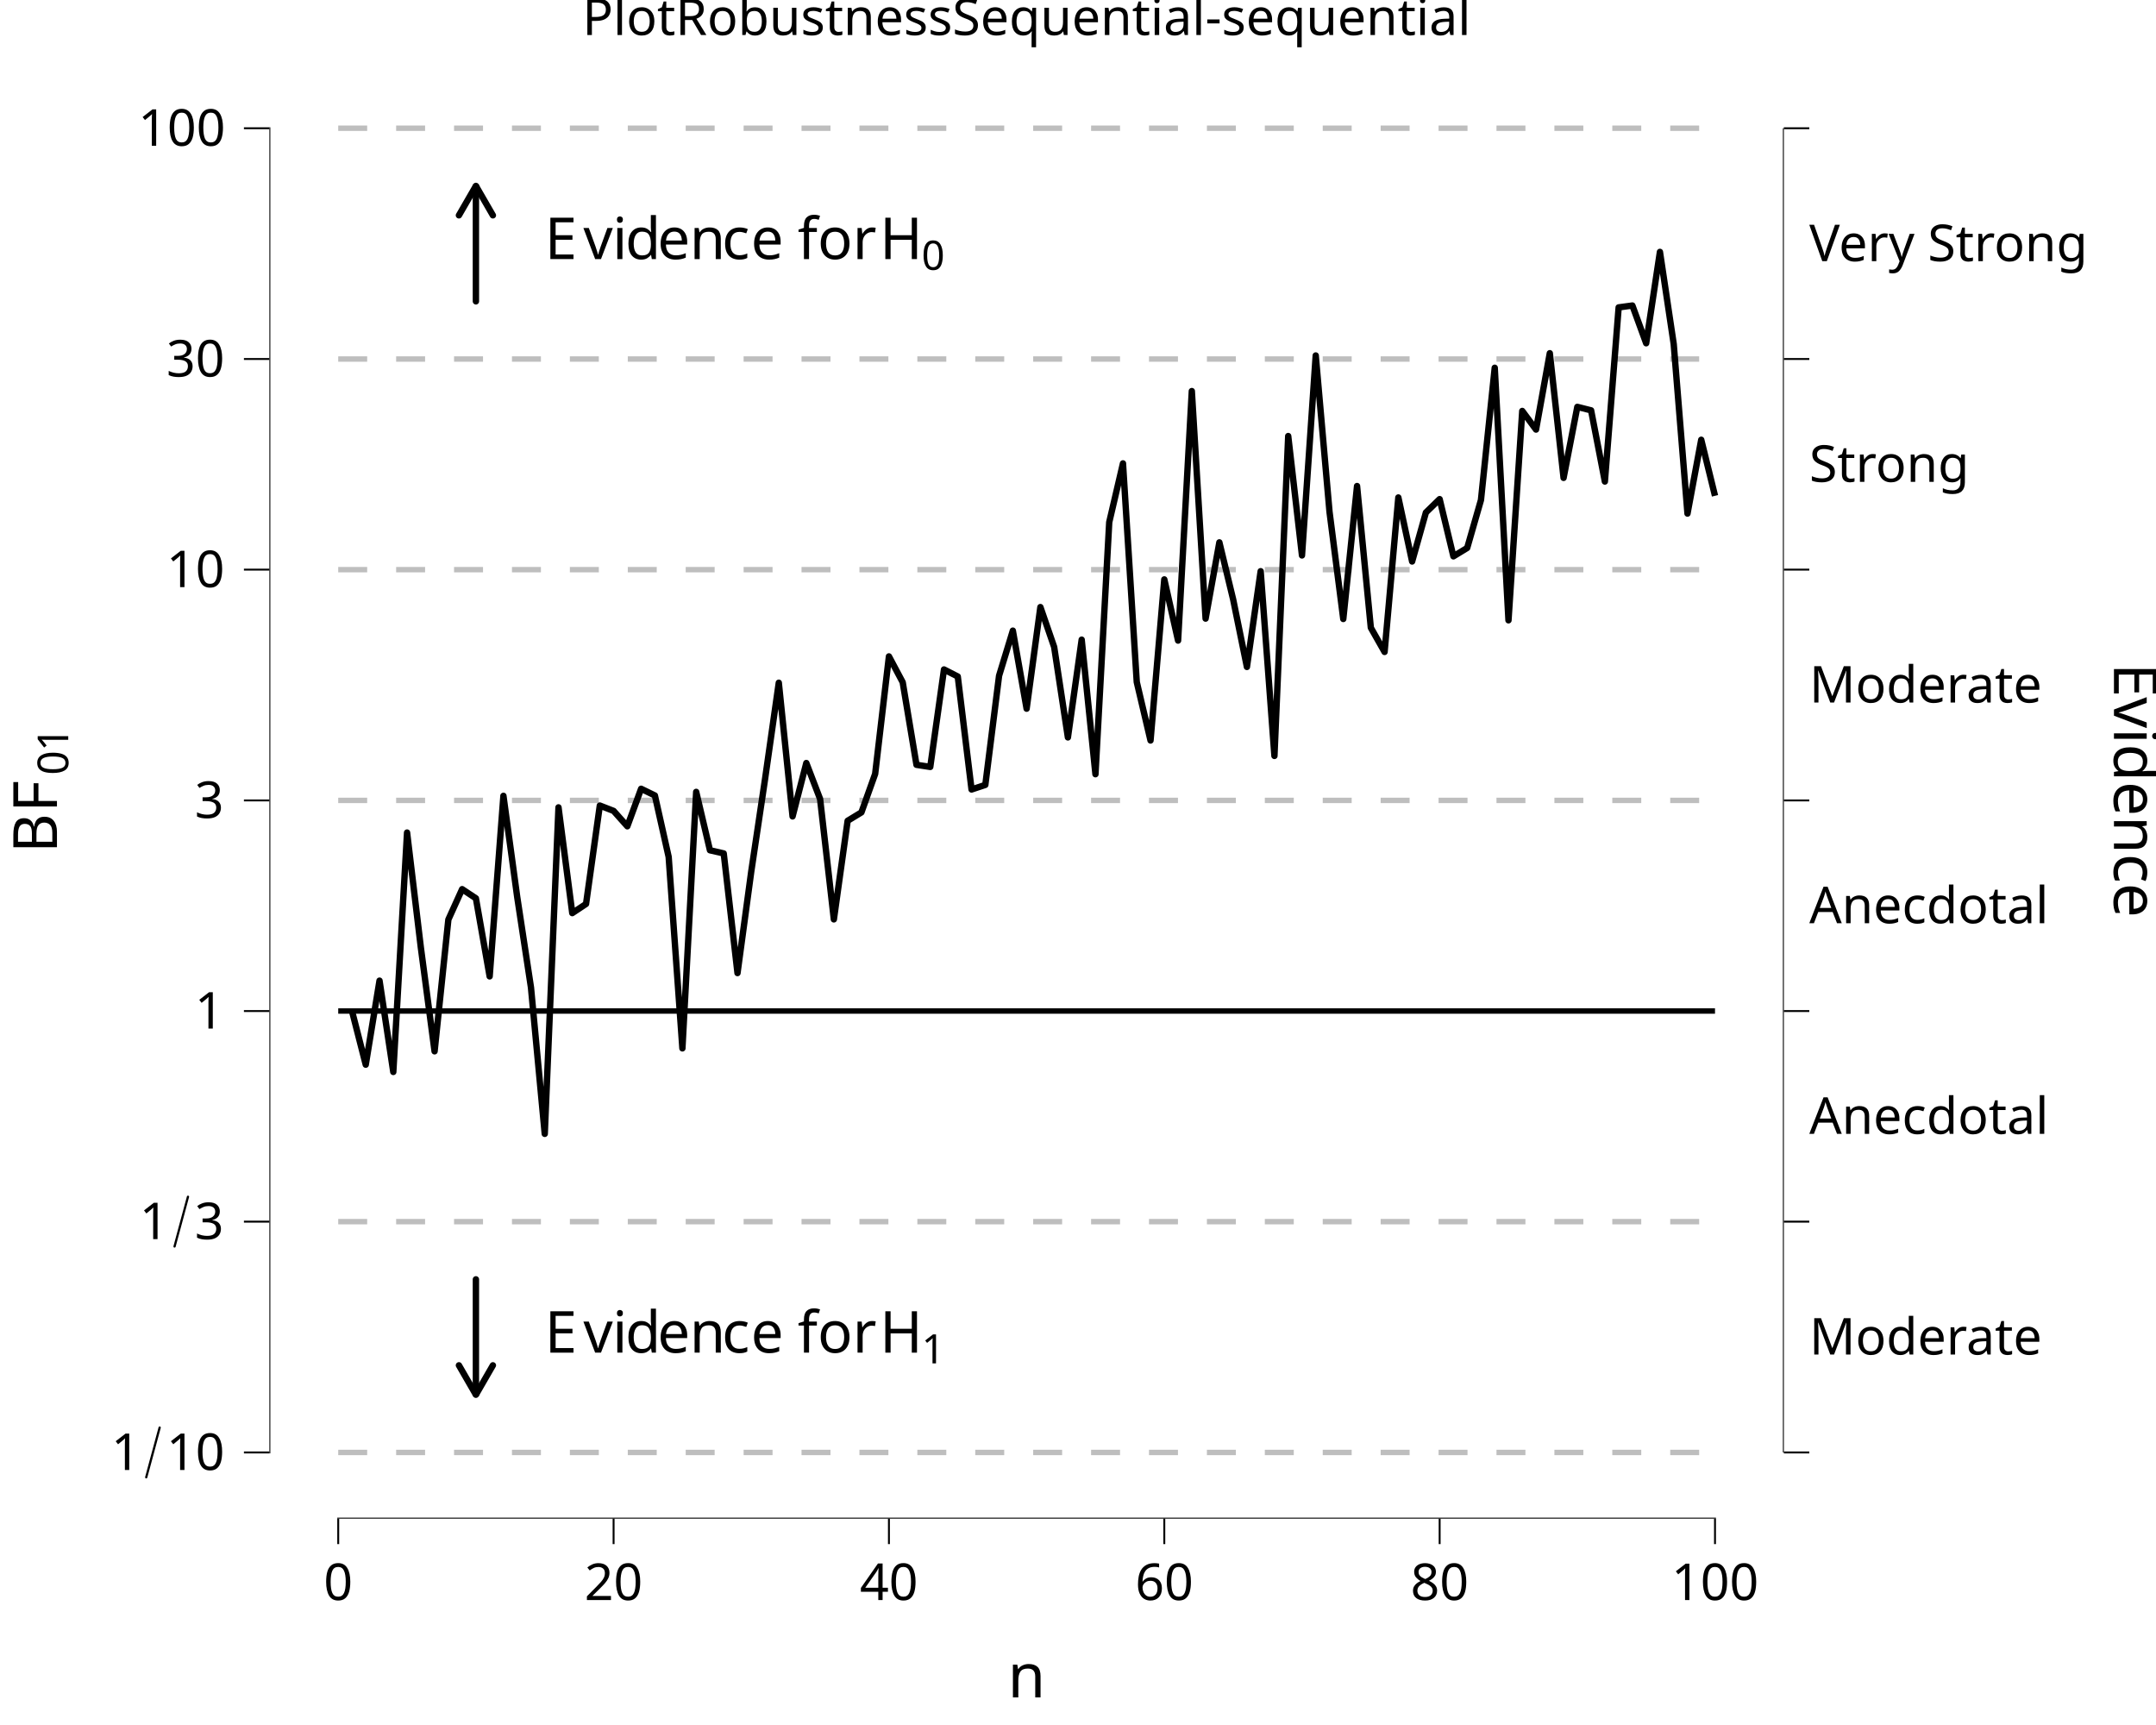
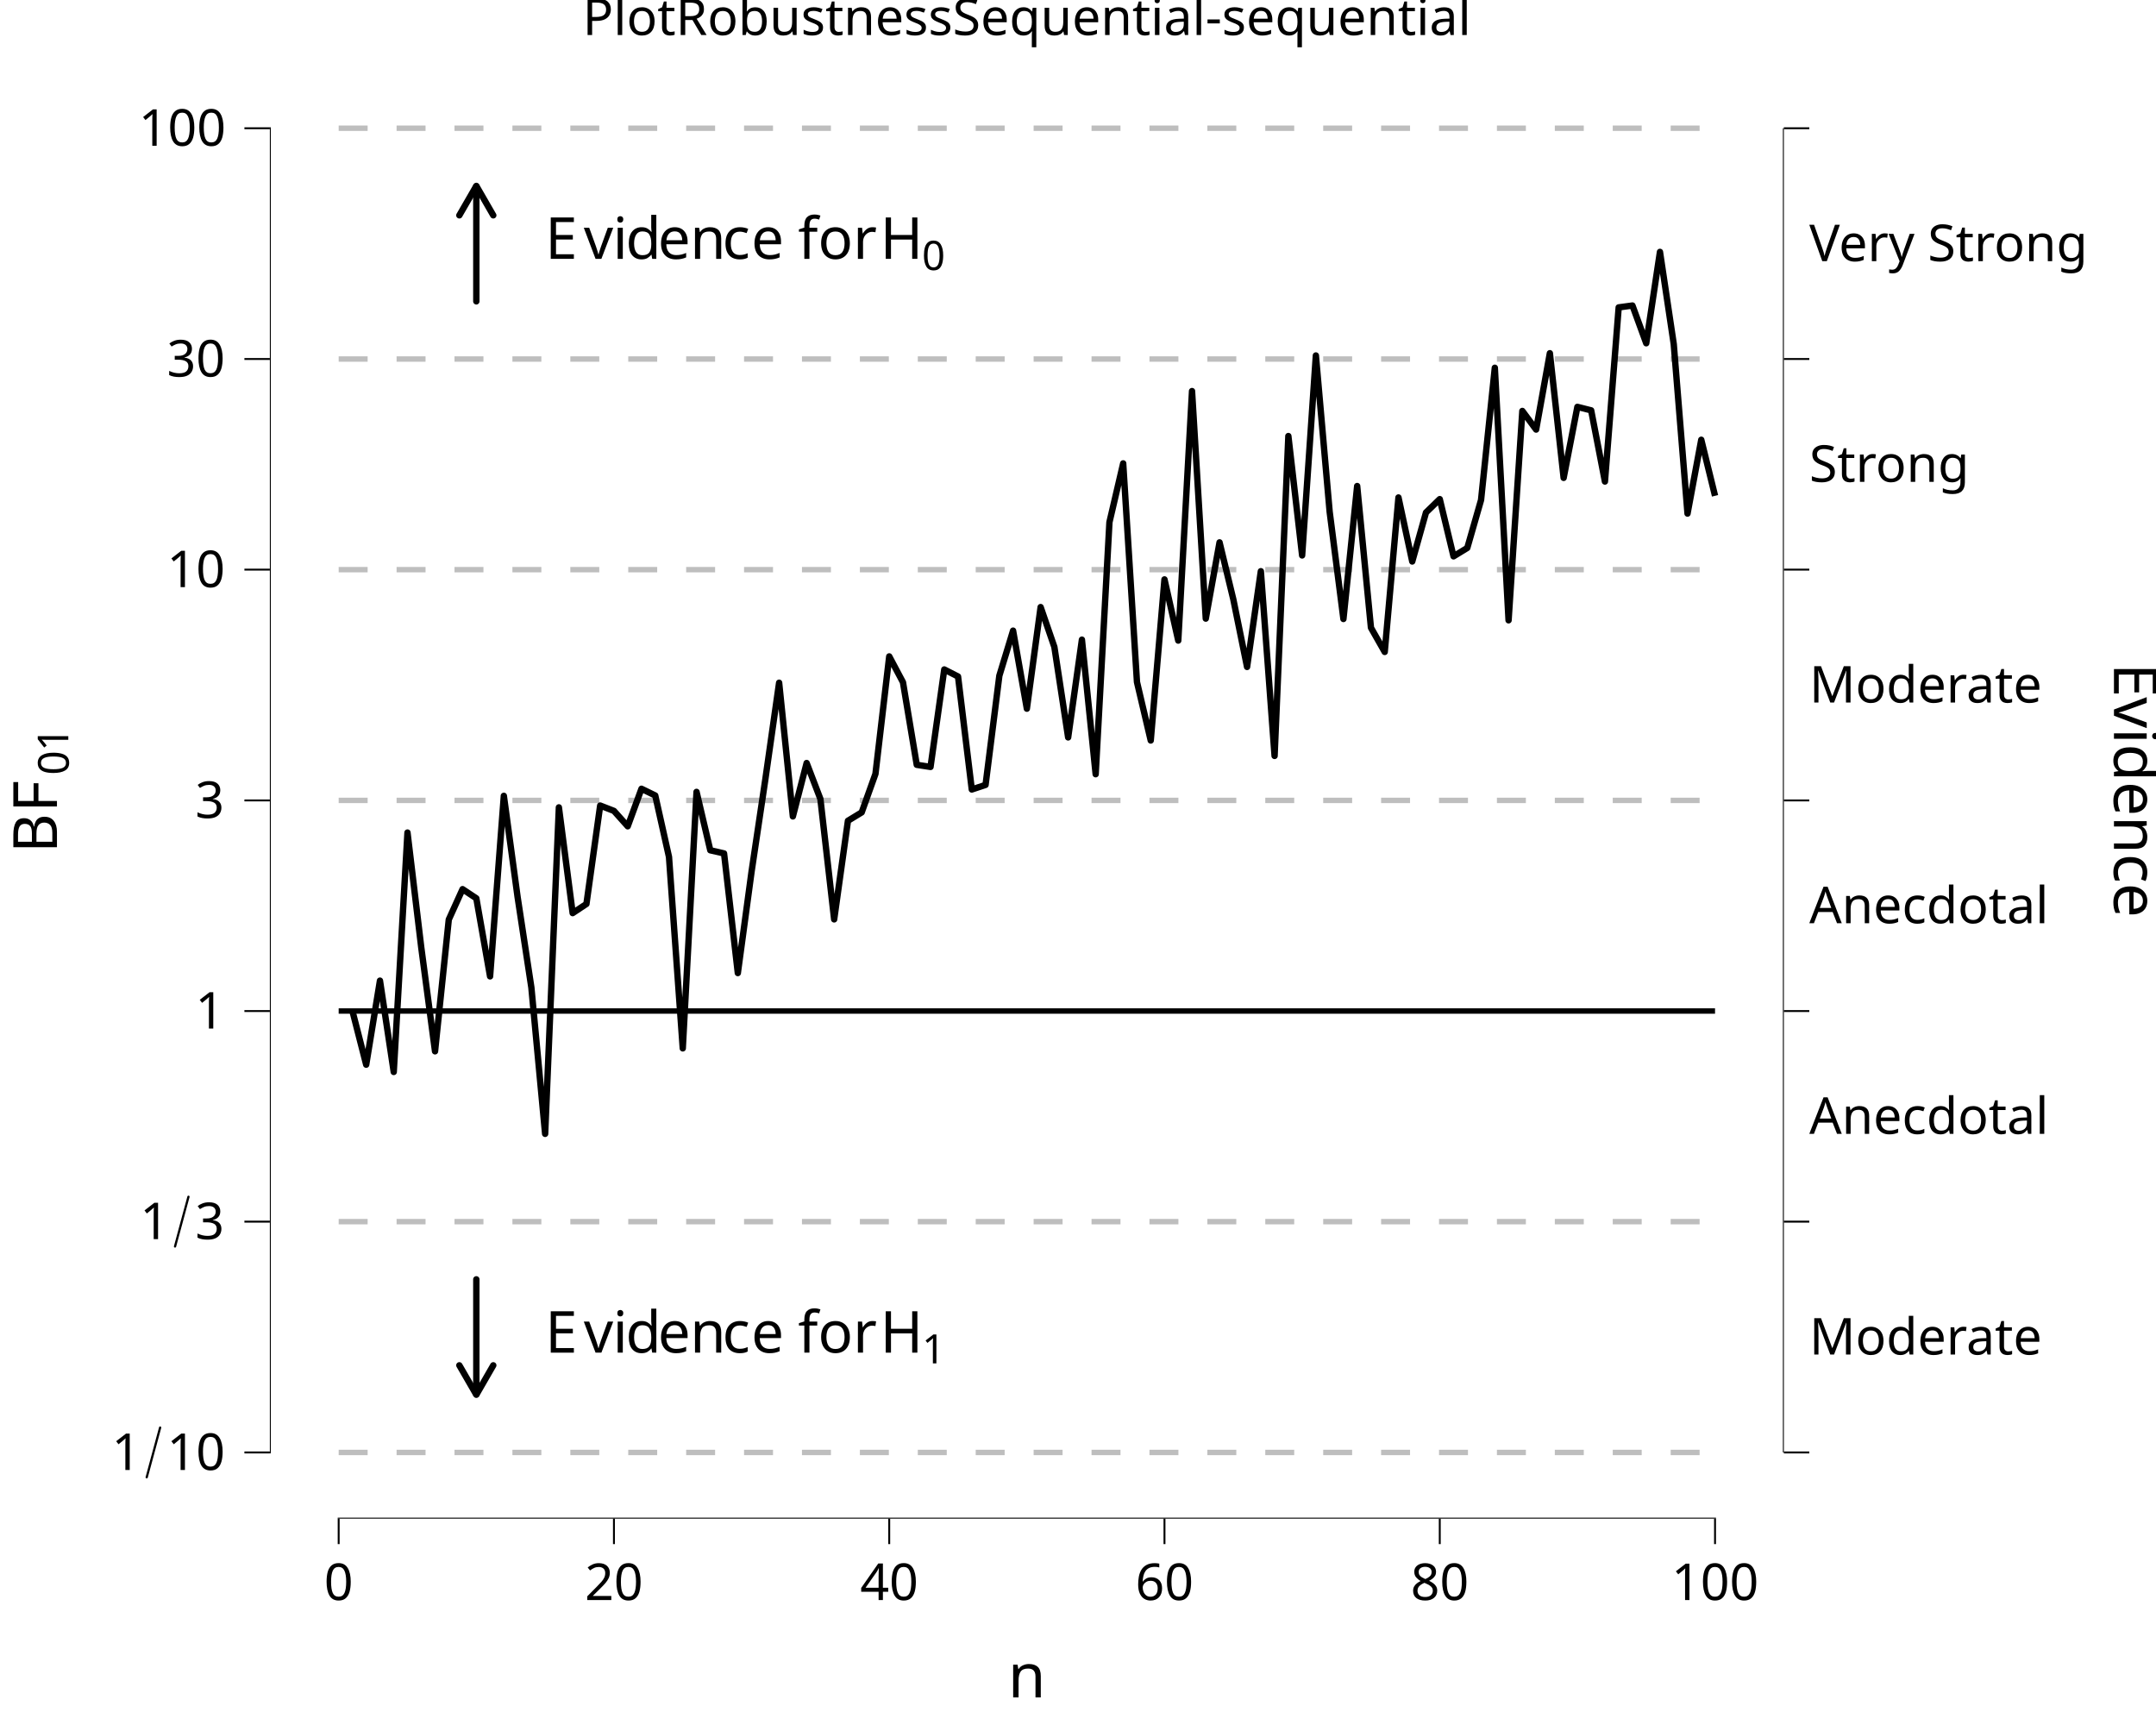
<svg xmlns="http://www.w3.org/2000/svg" class="svglite" data-engine-version="2.0" width="720.00pt" height="576.00pt" viewBox="0 0 720.00 576.00">
  <defs>
    <style type="text/css">
    .svglite line, .svglite polyline, .svglite polygon, .svglite path, .svglite rect, .svglite circle {
      fill: none;
      stroke: #000000;
      stroke-linecap: round;
      stroke-linejoin: round;
      stroke-miterlimit: 10.00;
    }
  </style>
  </defs>
  <rect width="100%" height="100%" style="stroke: none; fill: #FFFFFF;" />
  <defs>
    <clipPath id="cpMC4wMHw3MjAuMDB8MC4wMHw1NzYuMDA=">
      <rect x="0.00" y="0.00" width="720.00" height="576.00" />
    </clipPath>
  </defs>
  <g clip-path="url(#cpMC4wMHw3MjAuMDB8MC4wMHw1NzYuMDA=)">
-     <rect x="-0" y="0.00" width="720.00" height="576.00" style="stroke-width: 10.67; stroke: none;" />
+     <rect x="0.00" y="0.00" width="720.00" height="576.00" style="stroke-width: 10.67; stroke: none;" />
  </g>
  <defs>
-     <clipPath id="cpODkuOTZ8NTk1LjcyfDIwLjcxfDUwNy4wOQ==">
-       <rect x="89.96" y="20.71" width="505.76" height="486.39" />
+     <clipPath id="cpOTAuMTJ8NTk1LjcyfDIwLjcxfDUwNy4wOQ==">
+       <rect x="90.12" y="20.71" width="505.60" height="486.39" />
    </clipPath>
  </defs>
-   <g clip-path="url(#cpODkuOTZ8NTk1LjcyfDIwLjcxfDUwNy4wOQ==)">
-     <rect x="89.96" y="20.71" width="505.76" height="486.39" style="stroke-width: 10.67; stroke: none;" />
-     <line x1="112.95" y1="484.99" x2="572.73" y2="484.99" style="stroke-width: 1.81; stroke: #BEBEBE; stroke-dasharray: 9.67,9.67; stroke-linecap: butt;" />
-     <line x1="112.95" y1="407.92" x2="572.73" y2="407.92" style="stroke-width: 1.81; stroke: #BEBEBE; stroke-dasharray: 9.67,9.67; stroke-linecap: butt;" />
-     <line x1="112.95" y1="337.60" x2="572.73" y2="337.60" style="stroke-width: 1.81; stroke-linecap: butt;" />
-     <line x1="112.95" y1="267.27" x2="572.73" y2="267.27" style="stroke-width: 1.81; stroke: #BEBEBE; stroke-dasharray: 9.67,9.67; stroke-linecap: butt;" />
-     <line x1="112.95" y1="190.21" x2="572.73" y2="190.21" style="stroke-width: 1.81; stroke: #BEBEBE; stroke-dasharray: 9.67,9.67; stroke-linecap: butt;" />
-     <line x1="112.95" y1="119.88" x2="572.73" y2="119.88" style="stroke-width: 1.81; stroke: #BEBEBE; stroke-dasharray: 9.67,9.67; stroke-linecap: butt;" />
-     <line x1="112.95" y1="42.82" x2="572.73" y2="42.82" style="stroke-width: 1.81; stroke: #BEBEBE; stroke-dasharray: 9.67,9.67; stroke-linecap: butt;" />
-     <polyline points="117.55,337.60 122.14,355.51 126.74,327.45 131.34,357.94 135.94,278.00 140.54,316.38 145.13,351.05 149.73,307.06 154.33,296.90 158.93,299.96 163.52,326.03 168.12,265.74 172.72,299.51 177.32,329.74 181.92,378.61 186.51,269.59 191.11,304.90 195.71,301.84 200.31,268.98 204.91,270.77 209.50,275.91 214.10,263.38 218.70,265.62 223.30,286.13 227.89,350.06 232.49,264.42 237.09,283.92 241.69,284.97 246.29,324.92 250.88,291.02 255.48,260.21 260.08,227.97 264.68,272.61 269.27,254.78 273.87,266.77 278.47,306.99 283.07,274.07 287.67,271.27 292.26,258.41 296.86,219.18 301.46,227.82 306.06,255.38 310.66,256.09 315.25,223.54 319.85,225.90 324.45,263.62 329.05,262.09 333.64,225.64 338.24,210.58 342.84,236.64 347.44,202.71 352.04,216.04 356.63,246.23 361.23,213.59 365.83,258.52 370.43,174.38 375.02,154.73 379.62,227.73 384.22,247.26 388.82,193.47 393.42,213.90 398.01,130.58 402.61,206.56 407.21,181.10 411.81,200.14 416.41,222.70 421.00,190.73 425.60,252.41 430.20,145.60 434.80,185.47 439.39,118.70 443.99,170.89 448.59,206.69 453.19,162.29 457.79,209.60 462.38,217.69 466.98,166.11 471.58,187.49 476.18,171.13 480.77,166.66 485.37,185.77 489.97,182.97 494.57,166.96 499.17,122.80 503.76,207.13 508.36,137.22 512.96,143.44 517.56,117.94 522.16,159.57 526.75,135.86 531.35,137.02 535.95,160.79 540.55,102.64 545.14,102.02 549.74,114.62 554.34,84.11 558.94,114.89 563.54,171.49 568.13,146.84 572.73,165.56 " style="stroke-width: 2.13; stroke-linecap: butt;" />
-     <line x1="158.93" y1="427.19" x2="158.93" y2="465.72" style="stroke-width: 2.13; stroke-linejoin: bevel;" />
-     <polyline points="153.26,455.90 158.93,465.72 164.60,455.90 " style="stroke-width: 2.13; stroke-linejoin: bevel;" />
-     <line x1="158.93" y1="100.62" x2="158.93" y2="62.08" style="stroke-width: 2.13; stroke-linejoin: bevel;" />
-     <polyline points="164.60,71.90 158.93,62.08 153.26,71.90 " style="stroke-width: 2.13; stroke-linejoin: bevel;" />
-     <text x="181.92" y="451.67" style="font-size: 19.35px; font-family: sans;" textLength="12.91px" lengthAdjust="spacingAndGlyphs">E</text>
-     <text x="194.83" y="451.67" style="font-size: 19.35px; font-family: sans;" textLength="9.68px" lengthAdjust="spacingAndGlyphs">v</text>
-     <text x="204.51" y="451.67" style="font-size: 19.35px; font-family: sans;" textLength="4.30px" lengthAdjust="spacingAndGlyphs">i</text>
-     <text x="208.80" y="451.67" style="font-size: 19.35px; font-family: sans;" textLength="10.76px" lengthAdjust="spacingAndGlyphs">d</text>
-     <text x="219.56" y="451.67" style="font-size: 19.35px; font-family: sans;" textLength="10.76px" lengthAdjust="spacingAndGlyphs">e</text>
-     <text x="230.32" y="451.67" style="font-size: 19.35px; font-family: sans;" textLength="10.76px" lengthAdjust="spacingAndGlyphs">n</text>
-     <text x="241.09" y="451.67" style="font-size: 19.35px; font-family: sans;" textLength="9.68px" lengthAdjust="spacingAndGlyphs">c</text>
-     <text x="250.77" y="451.67" style="font-size: 19.35px; font-family: sans;" textLength="10.76px" lengthAdjust="spacingAndGlyphs">e</text>
-     <text x="261.53" y="451.67" style="font-size: 19.35px; font-family: sans;" textLength="4.84px" lengthAdjust="spacingAndGlyphs"> </text>
-     <text x="266.37" y="451.67" style="font-size: 19.35px; font-family: sans;" textLength="22.58px" lengthAdjust="spacingAndGlyphs">for</text>
-     <text x="288.95" y="451.67" style="font-size: 19.35px; font-family: sans;" textLength="4.84px" lengthAdjust="spacingAndGlyphs"> </text>
-     <text x="293.79" y="451.67" style="font-size: 19.35px; font-family: sans;" textLength="13.98px" lengthAdjust="spacingAndGlyphs">H</text>
-     <text x="307.77" y="455.25" style="font-size: 13.54px; font-family: sans;" textLength="7.53px" lengthAdjust="spacingAndGlyphs">1</text>
-     <text x="181.92" y="86.51" style="font-size: 19.35px; font-family: sans;" textLength="12.91px" lengthAdjust="spacingAndGlyphs">E</text>
-     <text x="194.83" y="86.51" style="font-size: 19.35px; font-family: sans;" textLength="9.68px" lengthAdjust="spacingAndGlyphs">v</text>
-     <text x="204.51" y="86.51" style="font-size: 19.35px; font-family: sans;" textLength="4.30px" lengthAdjust="spacingAndGlyphs">i</text>
-     <text x="208.80" y="86.51" style="font-size: 19.35px; font-family: sans;" textLength="10.76px" lengthAdjust="spacingAndGlyphs">d</text>
-     <text x="219.56" y="86.51" style="font-size: 19.35px; font-family: sans;" textLength="10.76px" lengthAdjust="spacingAndGlyphs">e</text>
-     <text x="230.32" y="86.51" style="font-size: 19.35px; font-family: sans;" textLength="10.76px" lengthAdjust="spacingAndGlyphs">n</text>
-     <text x="241.09" y="86.51" style="font-size: 19.35px; font-family: sans;" textLength="9.68px" lengthAdjust="spacingAndGlyphs">c</text>
-     <text x="250.77" y="86.51" style="font-size: 19.35px; font-family: sans;" textLength="10.76px" lengthAdjust="spacingAndGlyphs">e</text>
-     <text x="261.53" y="86.51" style="font-size: 19.35px; font-family: sans;" textLength="4.84px" lengthAdjust="spacingAndGlyphs"> </text>
-     <text x="266.37" y="86.51" style="font-size: 19.35px; font-family: sans;" textLength="22.58px" lengthAdjust="spacingAndGlyphs">for</text>
-     <text x="288.95" y="86.51" style="font-size: 19.35px; font-family: sans;" textLength="4.84px" lengthAdjust="spacingAndGlyphs"> </text>
-     <text x="293.79" y="86.51" style="font-size: 19.35px; font-family: sans;" textLength="13.98px" lengthAdjust="spacingAndGlyphs">H</text>
-     <text x="307.77" y="90.09" style="font-size: 13.54px; font-family: sans;" textLength="7.53px" lengthAdjust="spacingAndGlyphs">0</text>
-     <line x1="112.63" y1="507.09" x2="573.05" y2="507.09" style="stroke-width: 0.64; stroke-linecap: butt;" />
-     <line x1="89.96" y1="485.30" x2="89.96" y2="42.50" style="stroke-width: 0.64; stroke-linecap: butt;" />
+   <g clip-path="url(#cpOTAuMTJ8NTk1LjcyfDIwLjcxfDUwNy4wOQ==)">
+     <rect x="90.12" y="20.71" width="505.60" height="486.39" style="stroke-width: 10.67; stroke: none;" />
+     <line x1="113.10" y1="484.99" x2="572.74" y2="484.99" style="stroke-width: 1.81; stroke: #BEBEBE; stroke-dasharray: 9.67,9.67; stroke-linecap: butt;" />
+     <line x1="113.10" y1="407.92" x2="572.74" y2="407.92" style="stroke-width: 1.81; stroke: #BEBEBE; stroke-dasharray: 9.67,9.67; stroke-linecap: butt;" />
+     <line x1="113.10" y1="337.60" x2="572.74" y2="337.60" style="stroke-width: 1.81; stroke-linecap: butt;" />
+     <line x1="113.10" y1="267.27" x2="572.74" y2="267.27" style="stroke-width: 1.81; stroke: #BEBEBE; stroke-dasharray: 9.67,9.67; stroke-linecap: butt;" />
+     <line x1="113.10" y1="190.21" x2="572.74" y2="190.21" style="stroke-width: 1.81; stroke: #BEBEBE; stroke-dasharray: 9.67,9.67; stroke-linecap: butt;" />
+     <line x1="113.10" y1="119.88" x2="572.74" y2="119.88" style="stroke-width: 1.81; stroke: #BEBEBE; stroke-dasharray: 9.67,9.67; stroke-linecap: butt;" />
+     <line x1="113.10" y1="42.82" x2="572.74" y2="42.82" style="stroke-width: 1.81; stroke: #BEBEBE; stroke-dasharray: 9.67,9.67; stroke-linecap: butt;" />
+     <polyline points="117.70,337.60 122.29,355.51 126.89,327.45 131.49,357.94 136.08,278.00 140.68,316.38 145.28,351.05 149.87,307.06 154.47,296.90 159.07,299.96 163.66,326.03 168.26,265.74 172.85,299.51 177.45,329.74 182.05,378.61 186.64,269.59 191.24,304.90 195.84,301.84 200.43,268.98 205.03,270.77 209.63,275.91 214.22,263.38 218.82,265.62 223.41,286.13 228.01,350.06 232.61,264.42 237.20,283.92 241.80,284.97 246.40,324.92 250.99,291.02 255.59,260.21 260.19,227.97 264.78,272.61 269.38,254.78 273.97,266.77 278.57,306.99 283.17,274.07 287.76,271.27 292.36,258.41 296.96,219.18 301.55,227.82 306.15,255.38 310.75,256.09 315.34,223.54 319.94,225.90 324.53,263.62 329.13,262.09 333.73,225.64 338.32,210.58 342.92,236.64 347.52,202.71 352.11,216.04 356.71,246.23 361.31,213.59 365.90,258.52 370.50,174.38 375.09,154.73 379.69,227.73 384.29,247.26 388.88,193.47 393.48,213.90 398.08,130.58 402.67,206.56 407.27,181.10 411.87,200.14 416.46,222.70 421.06,190.73 425.65,252.41 430.25,145.60 434.85,185.47 439.44,118.70 444.04,170.89 448.64,206.69 453.23,162.29 457.83,209.60 462.43,217.69 467.02,166.11 471.62,187.49 476.21,171.13 480.81,166.66 485.41,185.77 490.00,182.97 494.60,166.96 499.20,122.80 503.79,207.13 508.39,137.22 512.99,143.44 517.58,117.94 522.18,159.57 526.77,135.86 531.37,137.02 535.97,160.79 540.56,102.64 545.16,102.02 549.76,114.62 554.35,84.11 558.95,114.89 563.55,171.49 568.14,146.84 572.74,165.56 " style="stroke-width: 2.13; stroke-linecap: butt;" />
+     <line x1="159.07" y1="427.19" x2="159.07" y2="465.72" style="stroke-width: 2.13; stroke-linejoin: bevel;" />
+     <polyline points="153.40,455.90 159.07,465.72 164.73,455.90 " style="stroke-width: 2.13; stroke-linejoin: bevel;" />
+     <line x1="159.07" y1="100.62" x2="159.07" y2="62.08" style="stroke-width: 2.13; stroke-linejoin: bevel;" />
+     <polyline points="164.73,71.90 159.07,62.08 153.40,71.90 " style="stroke-width: 2.13; stroke-linejoin: bevel;" />
+     <text x="182.05" y="451.67" style="font-size: 19.35px; font-family: sans;" textLength="12.91px" lengthAdjust="spacingAndGlyphs">E</text>
+     <text x="194.96" y="451.67" style="font-size: 19.35px; font-family: sans;" textLength="9.68px" lengthAdjust="spacingAndGlyphs">v</text>
+     <text x="204.64" y="451.67" style="font-size: 19.35px; font-family: sans;" textLength="4.30px" lengthAdjust="spacingAndGlyphs">i</text>
+     <text x="208.93" y="451.67" style="font-size: 19.35px; font-family: sans;" textLength="10.76px" lengthAdjust="spacingAndGlyphs">d</text>
+     <text x="219.69" y="451.67" style="font-size: 19.35px; font-family: sans;" textLength="10.76px" lengthAdjust="spacingAndGlyphs">e</text>
+     <text x="230.46" y="451.67" style="font-size: 19.35px; font-family: sans;" textLength="10.76px" lengthAdjust="spacingAndGlyphs">n</text>
+     <text x="241.22" y="451.67" style="font-size: 19.35px; font-family: sans;" textLength="9.68px" lengthAdjust="spacingAndGlyphs">c</text>
+     <text x="250.90" y="451.67" style="font-size: 19.35px; font-family: sans;" textLength="10.76px" lengthAdjust="spacingAndGlyphs">e</text>
+     <text x="261.66" y="451.67" style="font-size: 19.35px; font-family: sans;" textLength="4.84px" lengthAdjust="spacingAndGlyphs"> </text>
+     <text x="266.50" y="451.67" style="font-size: 19.35px; font-family: sans;" textLength="22.58px" lengthAdjust="spacingAndGlyphs">for</text>
+     <text x="289.08" y="451.67" style="font-size: 19.35px; font-family: sans;" textLength="4.84px" lengthAdjust="spacingAndGlyphs"> </text>
+     <text x="293.92" y="451.67" style="font-size: 19.35px; font-family: sans;" textLength="13.98px" lengthAdjust="spacingAndGlyphs">H</text>
+     <text x="307.90" y="455.26" style="font-size: 13.54px; font-family: sans;" textLength="7.53px" lengthAdjust="spacingAndGlyphs">1</text>
+     <text x="182.05" y="86.43" style="font-size: 19.35px; font-family: sans;" textLength="12.91px" lengthAdjust="spacingAndGlyphs">E</text>
+     <text x="194.96" y="86.43" style="font-size: 19.35px; font-family: sans;" textLength="9.68px" lengthAdjust="spacingAndGlyphs">v</text>
+     <text x="204.64" y="86.43" style="font-size: 19.35px; font-family: sans;" textLength="4.30px" lengthAdjust="spacingAndGlyphs">i</text>
+     <text x="208.93" y="86.43" style="font-size: 19.35px; font-family: sans;" textLength="10.76px" lengthAdjust="spacingAndGlyphs">d</text>
+     <text x="219.69" y="86.43" style="font-size: 19.35px; font-family: sans;" textLength="10.76px" lengthAdjust="spacingAndGlyphs">e</text>
+     <text x="230.46" y="86.43" style="font-size: 19.35px; font-family: sans;" textLength="10.76px" lengthAdjust="spacingAndGlyphs">n</text>
+     <text x="241.22" y="86.43" style="font-size: 19.35px; font-family: sans;" textLength="9.68px" lengthAdjust="spacingAndGlyphs">c</text>
+     <text x="250.90" y="86.43" style="font-size: 19.35px; font-family: sans;" textLength="10.76px" lengthAdjust="spacingAndGlyphs">e</text>
+     <text x="261.66" y="86.43" style="font-size: 19.35px; font-family: sans;" textLength="4.84px" lengthAdjust="spacingAndGlyphs"> </text>
+     <text x="266.50" y="86.43" style="font-size: 19.35px; font-family: sans;" textLength="22.58px" lengthAdjust="spacingAndGlyphs">for</text>
+     <text x="289.08" y="86.43" style="font-size: 19.35px; font-family: sans;" textLength="4.84px" lengthAdjust="spacingAndGlyphs"> </text>
+     <text x="293.92" y="86.43" style="font-size: 19.35px; font-family: sans;" textLength="13.98px" lengthAdjust="spacingAndGlyphs">H</text>
+     <text x="307.90" y="90.16" style="font-size: 13.54px; font-family: sans;" textLength="7.53px" lengthAdjust="spacingAndGlyphs">0</text>
+     <line x1="112.78" y1="507.09" x2="573.06" y2="507.09" style="stroke-width: 0.64; stroke-linecap: butt;" />
+     <line x1="90.12" y1="485.30" x2="90.12" y2="42.50" style="stroke-width: 0.64; stroke-linecap: butt;" />
    <line x1="595.72" y1="484.99" x2="595.72" y2="42.82" style="stroke-width: 0.64; stroke-linecap: butt;" />
-     <rect x="89.96" y="20.71" width="505.76" height="486.39" style="stroke-width: 0.00; stroke: none;" />
+     <rect x="90.12" y="20.71" width="505.60" height="486.39" style="stroke-width: 0.00; stroke: none;" />
  </g>
  <g clip-path="url(#cpMC4wMHw3MjAuMDB8MC4wMHw1NzYuMDA=)">
-     <polyline points="89.96,507.09 89.96,20.71 " style="stroke-width: 0.00; stroke: none; stroke-linecap: butt;" />
-     <text x="37.13" y="490.84" style="font-size: 17.00px; font-family: sans;" textLength="9.46px" lengthAdjust="spacingAndGlyphs">1</text>
-     <polyline points="48.83,493.29 53.32,476.68 " style="stroke-width: 0.75;" />
-     <text x="55.57" y="490.84" style="font-size: 17.00px; font-family: sans;" textLength="18.91px" lengthAdjust="spacingAndGlyphs">10</text>
-     <text x="46.58" y="413.77" style="font-size: 17.00px; font-family: sans;" textLength="9.46px" lengthAdjust="spacingAndGlyphs">1</text>
-     <polyline points="58.29,416.22 62.78,399.61 " style="stroke-width: 0.75;" />
-     <text x="65.03" y="413.77" style="font-size: 17.00px; font-family: sans;" textLength="9.46px" lengthAdjust="spacingAndGlyphs">3</text>
-     <text x="65.03" y="343.45" style="font-size: 17.00px; font-family: sans;" textLength="9.46px" lengthAdjust="spacingAndGlyphs">1</text>
-     <text x="65.03" y="273.13" style="font-size: 17.00px; font-family: sans;" textLength="9.46px" lengthAdjust="spacingAndGlyphs">3</text>
-     <text x="55.57" y="196.06" style="font-size: 17.00px; font-family: sans;" textLength="18.91px" lengthAdjust="spacingAndGlyphs">10</text>
-     <text x="55.57" y="125.74" style="font-size: 17.00px; font-family: sans;" textLength="18.91px" lengthAdjust="spacingAndGlyphs">30</text>
-     <text x="46.12" y="48.67" style="font-size: 17.00px; font-family: sans;" textLength="28.37px" lengthAdjust="spacingAndGlyphs">100</text>
-     <polyline points="81.46,484.99 89.96,484.99 " style="stroke-width: 0.64; stroke-linecap: butt;" />
-     <polyline points="81.46,407.92 89.96,407.92 " style="stroke-width: 0.64; stroke-linecap: butt;" />
-     <polyline points="81.46,337.60 89.96,337.60 " style="stroke-width: 0.64; stroke-linecap: butt;" />
-     <polyline points="81.46,267.27 89.96,267.27 " style="stroke-width: 0.64; stroke-linecap: butt;" />
-     <polyline points="81.46,190.21 89.96,190.21 " style="stroke-width: 0.64; stroke-linecap: butt;" />
-     <polyline points="81.46,119.88 89.96,119.88 " style="stroke-width: 0.64; stroke-linecap: butt;" />
-     <polyline points="81.46,42.82 89.96,42.82 " style="stroke-width: 0.64; stroke-linecap: butt;" />
+     <polyline points="90.12,507.09 90.12,20.71 " style="stroke-width: 0.00; stroke: none; stroke-linecap: butt;" />
+     <text x="37.29" y="490.84" style="font-size: 17.00px; font-family: sans;" textLength="9.46px" lengthAdjust="spacingAndGlyphs">1</text>
+     <polyline points="48.99,493.29 53.48,476.68 " style="stroke-width: 0.75;" />
+     <text x="55.73" y="490.84" style="font-size: 17.00px; font-family: sans;" textLength="18.91px" lengthAdjust="spacingAndGlyphs">10</text>
+     <text x="46.75" y="413.77" style="font-size: 17.00px; font-family: sans;" textLength="9.46px" lengthAdjust="spacingAndGlyphs">1</text>
+     <polyline points="58.45,416.22 62.94,399.61 " style="stroke-width: 0.75;" />
+     <text x="65.19" y="413.77" style="font-size: 17.00px; font-family: sans;" textLength="9.46px" lengthAdjust="spacingAndGlyphs">3</text>
+     <text x="65.19" y="343.45" style="font-size: 17.00px; font-family: sans;" textLength="9.46px" lengthAdjust="spacingAndGlyphs">1</text>
+     <text x="65.19" y="273.13" style="font-size: 17.00px; font-family: sans;" textLength="9.46px" lengthAdjust="spacingAndGlyphs">3</text>
+     <text x="55.73" y="196.06" style="font-size: 17.00px; font-family: sans;" textLength="18.91px" lengthAdjust="spacingAndGlyphs">10</text>
+     <text x="55.73" y="125.74" style="font-size: 17.00px; font-family: sans;" textLength="18.91px" lengthAdjust="spacingAndGlyphs">30</text>
+     <text x="46.28" y="48.67" style="font-size: 17.00px; font-family: sans;" textLength="28.37px" lengthAdjust="spacingAndGlyphs">100</text>
+     <polyline points="81.62,484.99 90.12,484.99 " style="stroke-width: 0.64; stroke-linecap: butt;" />
+     <polyline points="81.62,407.92 90.12,407.92 " style="stroke-width: 0.64; stroke-linecap: butt;" />
+     <polyline points="81.62,337.60 90.12,337.60 " style="stroke-width: 0.64; stroke-linecap: butt;" />
+     <polyline points="81.62,267.27 90.12,267.27 " style="stroke-width: 0.64; stroke-linecap: butt;" />
+     <polyline points="81.62,190.21 90.12,190.21 " style="stroke-width: 0.64; stroke-linecap: butt;" />
+     <polyline points="81.62,119.88 90.12,119.88 " style="stroke-width: 0.64; stroke-linecap: butt;" />
+     <polyline points="81.62,42.82 90.12,42.82 " style="stroke-width: 0.64; stroke-linecap: butt;" />
    <polyline points="595.72,507.09 595.72,20.71 " style="stroke-width: 0.00; stroke: none; stroke-linecap: butt;" />
    <polyline points="604.22,484.99 595.72,484.99 " style="stroke-width: 0.64; stroke-linecap: butt;" />
    <polyline points="604.22,446.45 595.72,446.45 " style="stroke-width: 0.64; stroke: none; stroke-linecap: butt;" />
    <polyline points="604.22,407.92 595.72,407.92 " style="stroke-width: 0.64; stroke-linecap: butt;" />
    <polyline points="604.22,372.76 595.72,372.76 " style="stroke-width: 0.64; stroke: none; stroke-linecap: butt;" />
    <polyline points="604.22,337.60 595.72,337.60 " style="stroke-width: 0.64; stroke-linecap: butt;" />
    <polyline points="604.22,302.43 595.72,302.43 " style="stroke-width: 0.64; stroke: none; stroke-linecap: butt;" />
    <polyline points="604.22,267.27 595.72,267.27 " style="stroke-width: 0.64; stroke-linecap: butt;" />
    <polyline points="604.22,228.74 595.72,228.74 " style="stroke-width: 0.64; stroke: none; stroke-linecap: butt;" />
    <polyline points="604.22,190.21 595.72,190.21 " style="stroke-width: 0.64; stroke-linecap: butt;" />
    <polyline points="604.22,155.04 595.72,155.04 " style="stroke-width: 0.64; stroke: none; stroke-linecap: butt;" />
    <polyline points="604.22,119.88 595.72,119.88 " style="stroke-width: 0.64; stroke-linecap: butt;" />
    <polyline points="604.22,81.35 595.72,81.35 " style="stroke-width: 0.64; stroke: none; stroke-linecap: butt;" />
    <polyline points="604.22,42.82 595.72,42.82 " style="stroke-width: 0.64; stroke-linecap: butt;" />
    <text x="604.22" y="452.30" style="font-size: 17.00px; font-family: sans;" textLength="71.83px" lengthAdjust="spacingAndGlyphs">Moderate</text>
    <text x="604.22" y="378.61" style="font-size: 17.00px; font-family: sans;" textLength="75.62px" lengthAdjust="spacingAndGlyphs">Anecdotal</text>
    <text x="604.22" y="308.28" style="font-size: 17.00px; font-family: sans;" textLength="75.62px" lengthAdjust="spacingAndGlyphs">Anecdotal</text>
    <text x="604.22" y="234.59" style="font-size: 17.00px; font-family: sans;" textLength="71.83px" lengthAdjust="spacingAndGlyphs">Moderate</text>
    <text x="604.22" y="160.89" style="font-size: 17.00px; font-family: sans;" textLength="50.09px" lengthAdjust="spacingAndGlyphs">Strong</text>
    <text x="604.22" y="87.20" style="font-size: 17.00px; font-family: sans;" textLength="89.78px" lengthAdjust="spacingAndGlyphs">Very Strong</text>
-     <polyline points="89.96,507.09 595.72,507.09 " style="stroke-width: 0.00; stroke: none; stroke-linecap: butt;" />
-     <polyline points="112.95,515.60 112.95,507.09 " style="stroke-width: 0.64; stroke-linecap: butt;" />
-     <polyline points="204.91,515.60 204.91,507.09 " style="stroke-width: 0.64; stroke-linecap: butt;" />
-     <polyline points="296.86,515.60 296.86,507.09 " style="stroke-width: 0.64; stroke-linecap: butt;" />
-     <polyline points="388.82,515.60 388.82,507.09 " style="stroke-width: 0.64; stroke-linecap: butt;" />
-     <polyline points="480.77,515.60 480.77,507.09 " style="stroke-width: 0.64; stroke-linecap: butt;" />
-     <polyline points="572.73,515.60 572.73,507.09 " style="stroke-width: 0.64; stroke-linecap: butt;" />
-     <text x="112.95" y="534.27" text-anchor="middle" style="font-size: 17.00px; font-family: sans;" textLength="9.46px" lengthAdjust="spacingAndGlyphs">0</text>
-     <text x="204.91" y="534.27" text-anchor="middle" style="font-size: 17.00px; font-family: sans;" textLength="18.91px" lengthAdjust="spacingAndGlyphs">20</text>
-     <text x="296.86" y="534.27" text-anchor="middle" style="font-size: 17.00px; font-family: sans;" textLength="18.91px" lengthAdjust="spacingAndGlyphs">40</text>
-     <text x="388.82" y="534.27" text-anchor="middle" style="font-size: 17.00px; font-family: sans;" textLength="18.91px" lengthAdjust="spacingAndGlyphs">60</text>
-     <text x="480.77" y="534.27" text-anchor="middle" style="font-size: 17.00px; font-family: sans;" textLength="18.91px" lengthAdjust="spacingAndGlyphs">80</text>
-     <text x="572.73" y="534.27" text-anchor="middle" style="font-size: 17.00px; font-family: sans;" textLength="28.37px" lengthAdjust="spacingAndGlyphs">100</text>
-     <text x="342.84" y="566.78" text-anchor="middle" style="font-size: 20.40px; font-family: sans;" textLength="11.35px" lengthAdjust="spacingAndGlyphs">n</text>
+     <polyline points="90.12,507.09 595.72,507.09 " style="stroke-width: 0.00; stroke: none; stroke-linecap: butt;" />
+     <polyline points="113.10,515.60 113.10,507.09 " style="stroke-width: 0.64; stroke-linecap: butt;" />
+     <polyline points="205.03,515.60 205.03,507.09 " style="stroke-width: 0.64; stroke-linecap: butt;" />
+     <polyline points="296.96,515.60 296.96,507.09 " style="stroke-width: 0.64; stroke-linecap: butt;" />
+     <polyline points="388.88,515.60 388.88,507.09 " style="stroke-width: 0.64; stroke-linecap: butt;" />
+     <polyline points="480.81,515.60 480.81,507.09 " style="stroke-width: 0.64; stroke-linecap: butt;" />
+     <polyline points="572.74,515.60 572.74,507.09 " style="stroke-width: 0.64; stroke-linecap: butt;" />
+     <text x="113.10" y="534.27" text-anchor="middle" style="font-size: 17.00px; font-family: sans;" textLength="9.46px" lengthAdjust="spacingAndGlyphs">0</text>
+     <text x="205.03" y="534.27" text-anchor="middle" style="font-size: 17.00px; font-family: sans;" textLength="18.91px" lengthAdjust="spacingAndGlyphs">20</text>
+     <text x="296.96" y="534.27" text-anchor="middle" style="font-size: 17.00px; font-family: sans;" textLength="18.91px" lengthAdjust="spacingAndGlyphs">40</text>
+     <text x="388.88" y="534.27" text-anchor="middle" style="font-size: 17.00px; font-family: sans;" textLength="18.91px" lengthAdjust="spacingAndGlyphs">60</text>
+     <text x="480.81" y="534.27" text-anchor="middle" style="font-size: 17.00px; font-family: sans;" textLength="18.91px" lengthAdjust="spacingAndGlyphs">80</text>
+     <text x="572.74" y="534.27" text-anchor="middle" style="font-size: 17.00px; font-family: sans;" textLength="28.37px" lengthAdjust="spacingAndGlyphs">100</text>
+     <text x="342.92" y="566.78" text-anchor="middle" style="font-size: 20.40px; font-family: sans;" textLength="11.35px" lengthAdjust="spacingAndGlyphs">n</text>
    <text transform="translate(19.02,284.88) rotate(-90)" style="font-size: 20.40px; font-family: sans;" textLength="13.61px" lengthAdjust="spacingAndGlyphs">B</text>
    <text transform="translate(19.02,271.27) rotate(-90)" style="font-size: 20.40px; font-family: sans;" textLength="12.46px" lengthAdjust="spacingAndGlyphs">F</text>
-     <text transform="translate(22.79,258.81) rotate(-90)" style="font-size: 14.28px; font-family: sans;" textLength="7.94px" lengthAdjust="spacingAndGlyphs">0</text>
-     <text transform="translate(22.79,250.87) rotate(-90)" style="font-size: 14.28px; font-family: sans;" textLength="7.94px" lengthAdjust="spacingAndGlyphs">1</text>
+     <text transform="translate(22.96,258.81) rotate(-90)" style="font-size: 14.28px; font-family: sans;" textLength="7.94px" lengthAdjust="spacingAndGlyphs">0</text>
+     <text transform="translate(22.81,250.87) rotate(-90)" style="font-size: 14.28px; font-family: sans;" textLength="7.94px" lengthAdjust="spacingAndGlyphs">1</text>
    <text transform="translate(705.96,263.90) rotate(90)" text-anchor="middle" style="font-size: 20.40px; font-family: sans;" textLength="83.94px" lengthAdjust="spacingAndGlyphs">Evidence</text>
-     <text x="342.84" y="11.70" text-anchor="middle" style="font-size: 17.00px; font-family: sans;" textLength="282.61px" lengthAdjust="spacingAndGlyphs">PlotRobustnessSequential-sequential</text>
+     <text x="342.92" y="11.70" text-anchor="middle" style="font-size: 17.00px; font-family: sans;" textLength="282.61px" lengthAdjust="spacingAndGlyphs">PlotRobustnessSequential-sequential</text>
  </g>
</svg>
